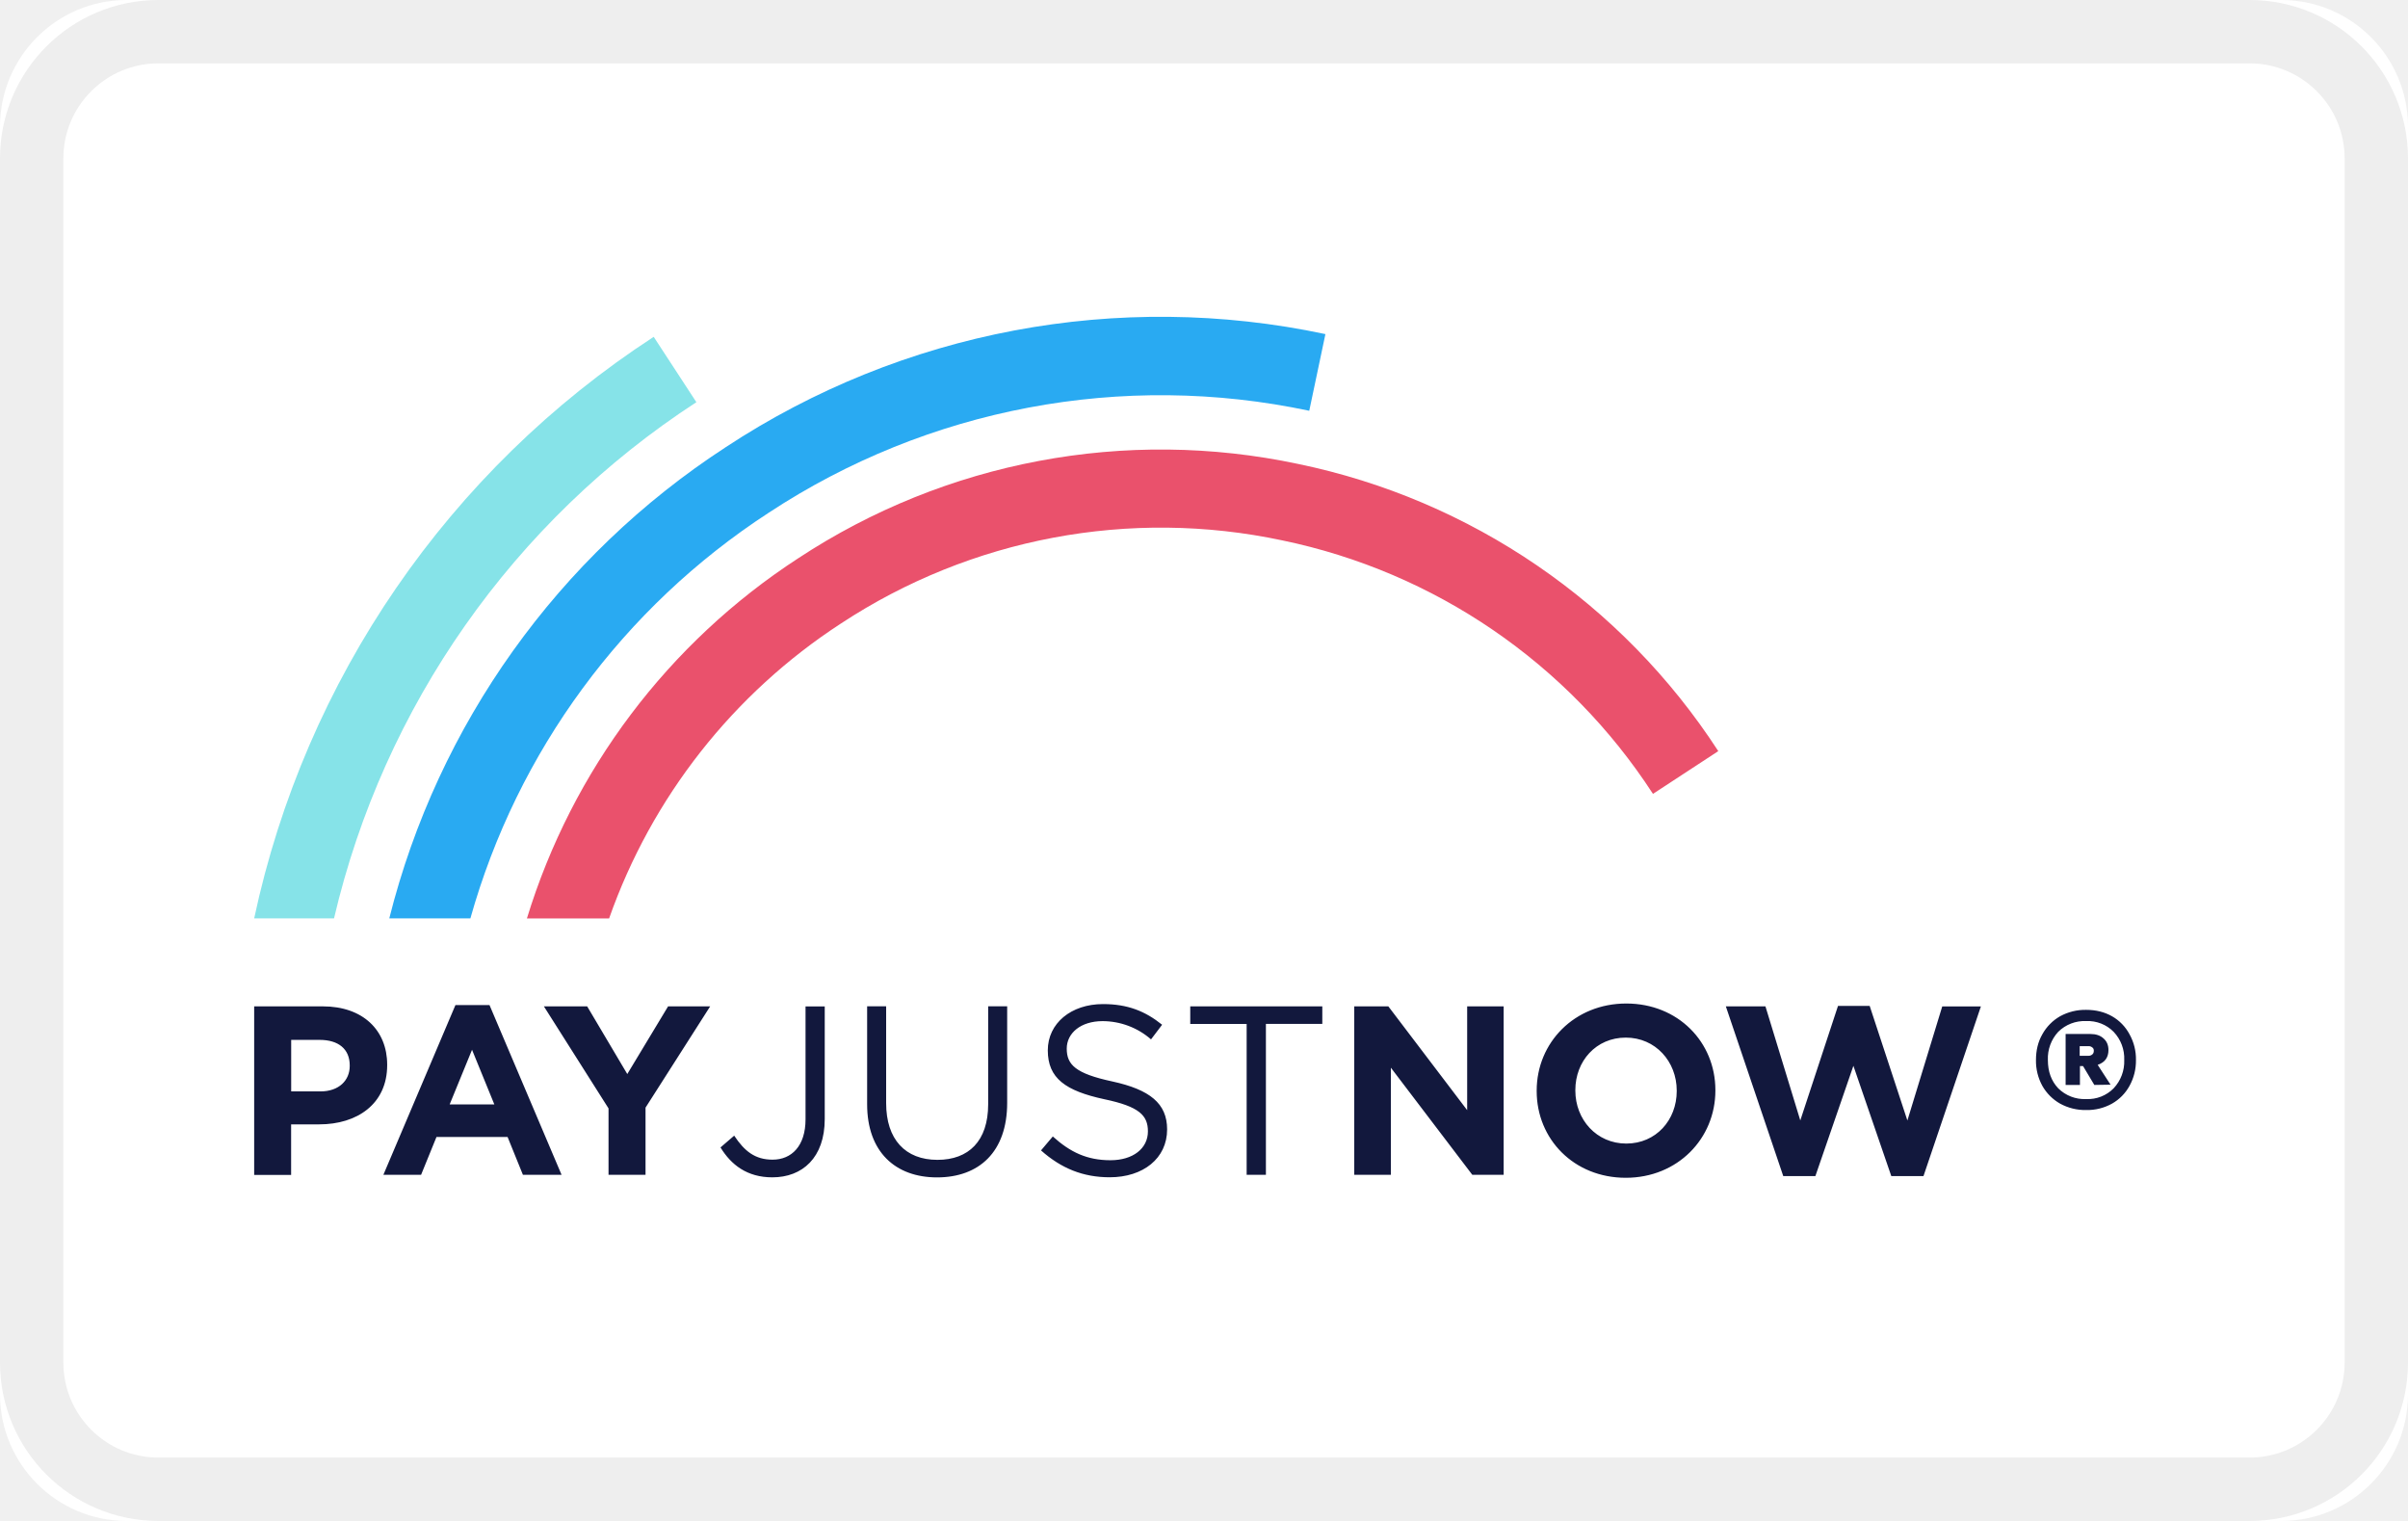
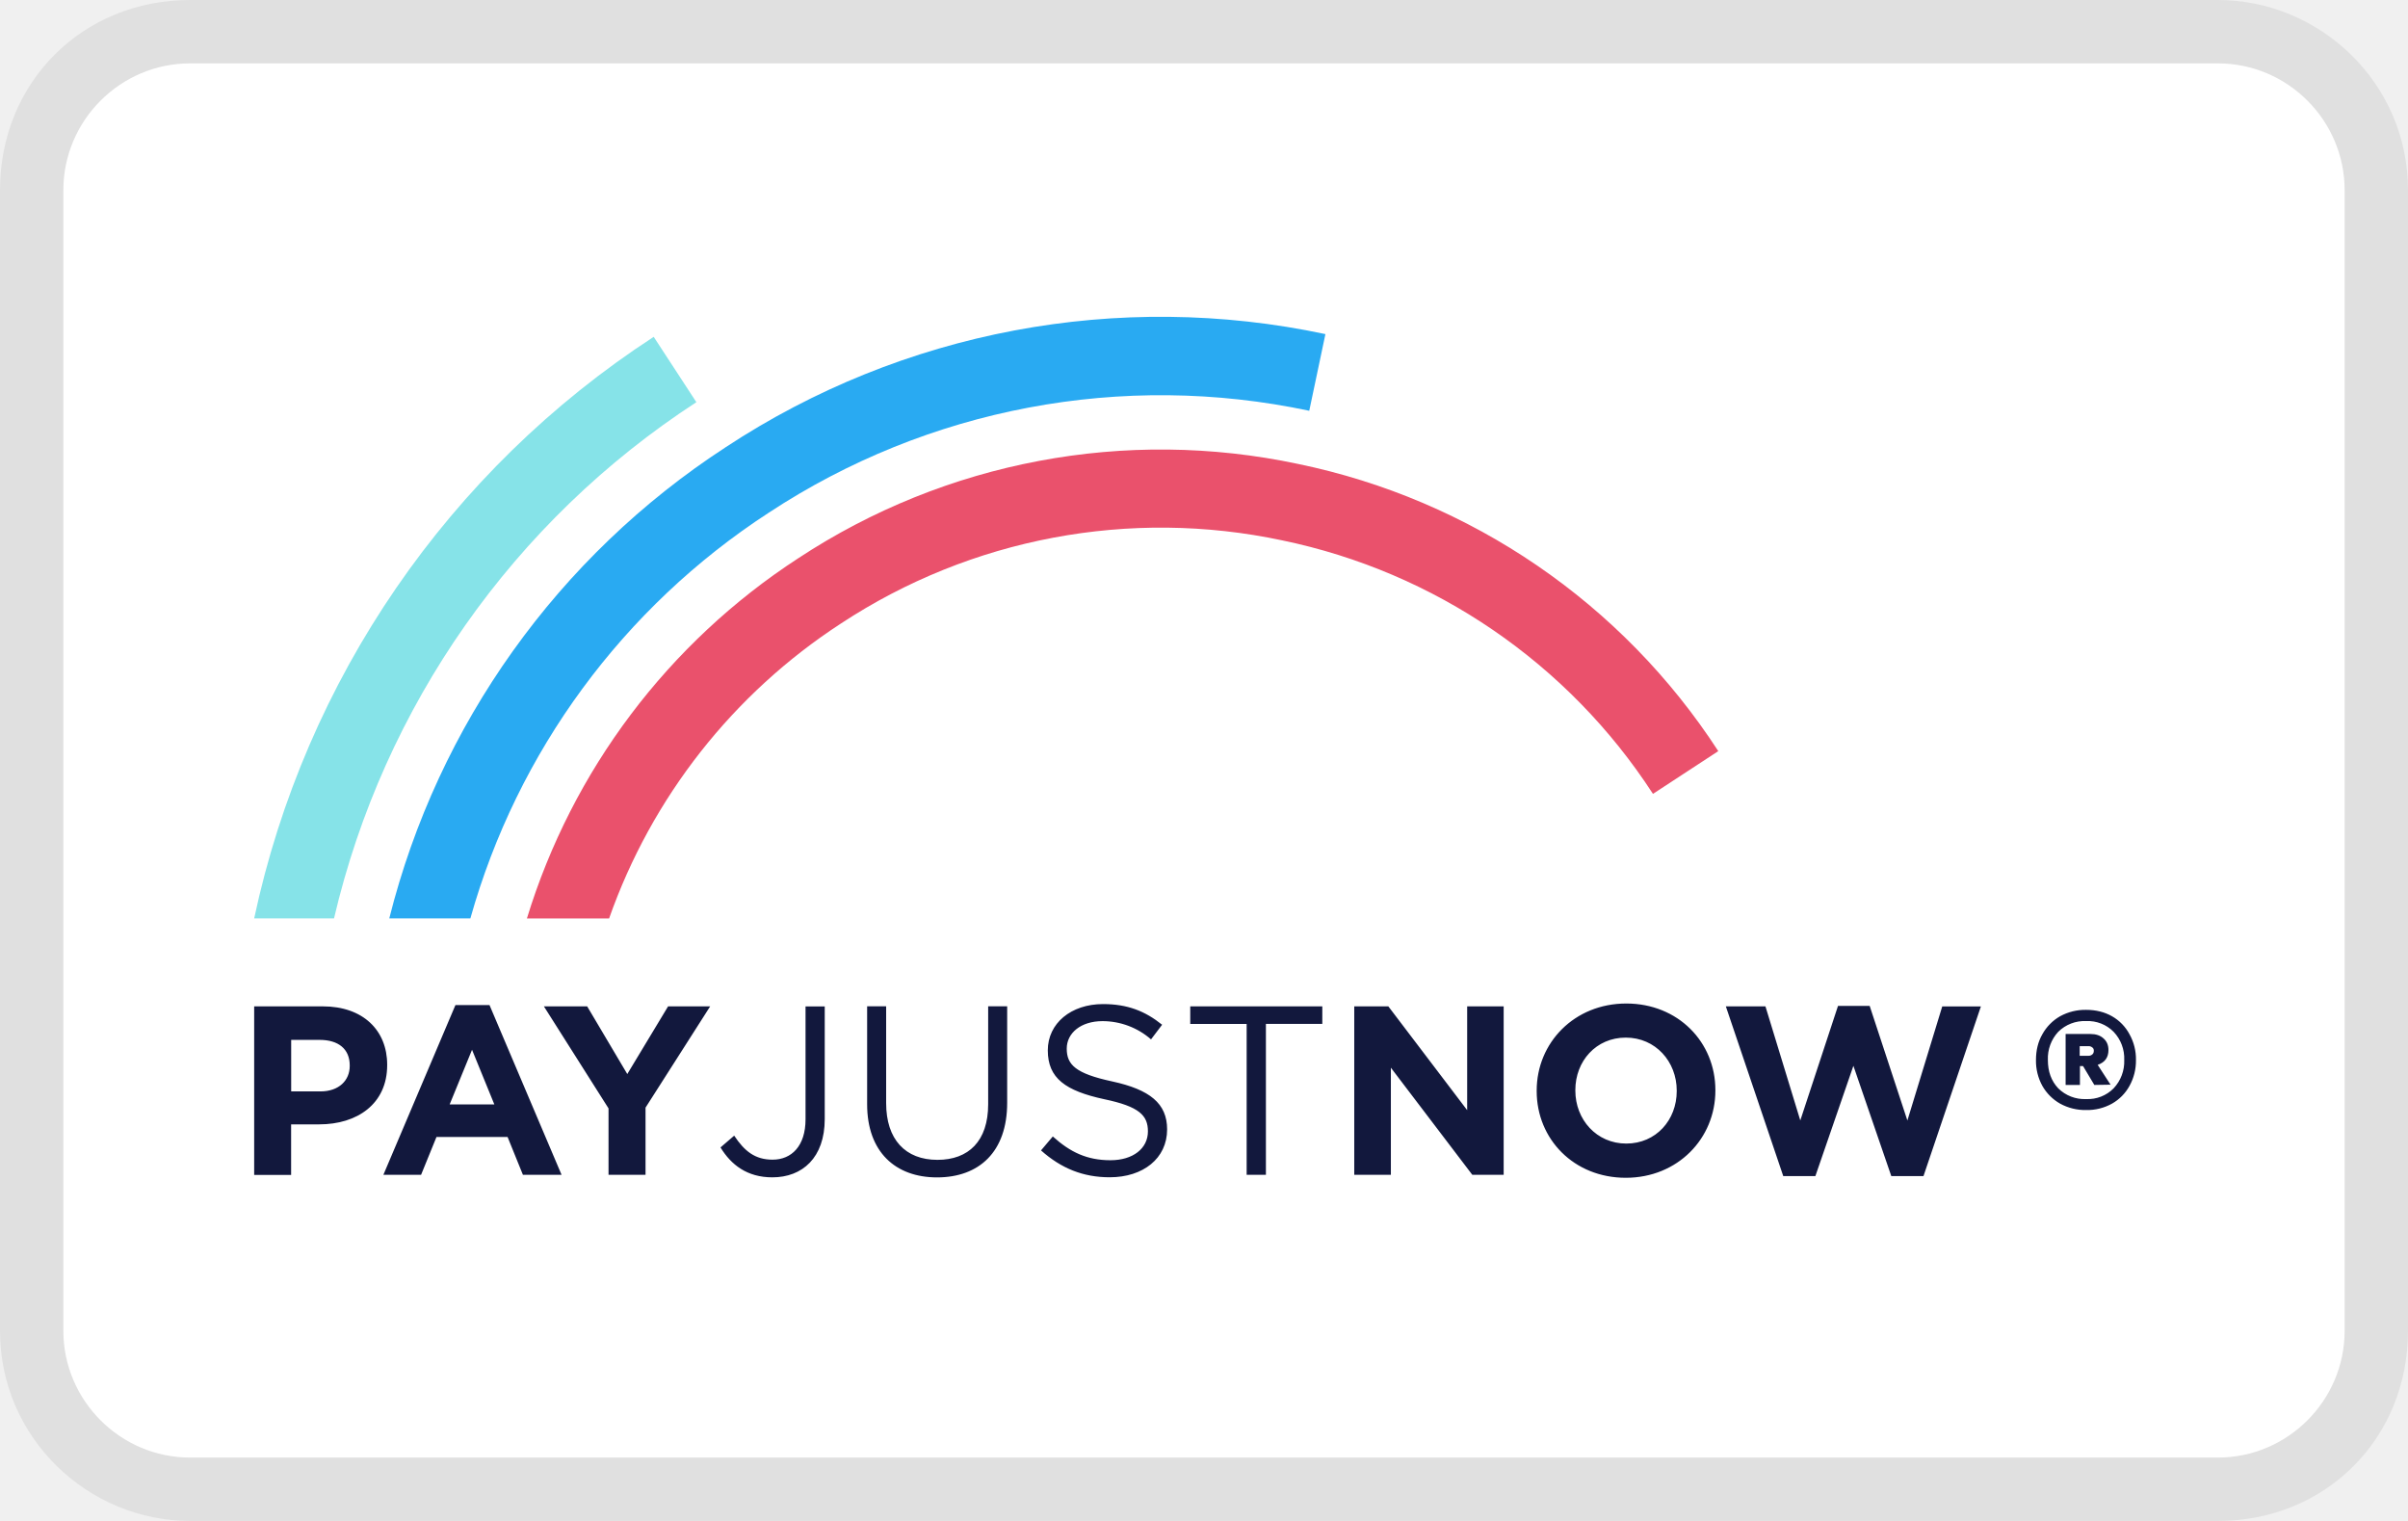
<svg xmlns="http://www.w3.org/2000/svg" width="38" height="24" viewBox="0 0 38 24" fill="none" aria-labelledby="pi-payjustnow" role="img">
-   <rect width="38" height="24" rx="2" fill="#fff" />
+   <path fill="#000" opacity=".07" d="M35 0H3C1.3 0 0 1.3 0 3v18c0 1.7 1.4 3 3 3h32c1.7 0 3-1.3 3-3V3c0-1.7-1.4-3-3-3z" />
+   <path fill="#fff" d="M35 1c1.1 0 2 .9 2 2v18c0 1.1-.9 2-2 2H3c-1.1 0-2-.9-2-2V3c0-1.1.9-2 2-2h32" />
  <path d="M27.115 11.853l-1.03.674a9.198 9.198 0 00-5.85-4 9.192 9.192 0 00-6.965 1.312 9.192 9.192 0 00-3.658 4.654H8.315a10.415 10.415 0 014.282-5.684 10.408 10.408 0 017.889-1.488 10.417 10.417 0 016.63 4.532z" fill="#EA516C" />
  <path d="M20.916 5.272l-.255 1.21a11.26 11.26 0 00-8.532 1.61 11.269 11.269 0 00-4.706 6.4h-1.28a12.504 12.504 0 015.31-7.436 12.486 12.486 0 019.463-1.784z" fill="#29AAF2" />
  <path d="M10.99 6.346a13.344 13.344 0 00-5.719 8.146h-1.26a14.573 14.573 0 016.305-9.177l.673 1.031z" fill="#86E3E8" />
  <path d="M5.038 17.742h-.444v.798h-.583v-2.66h1.084c.633 0 1.015.378 1.015.92v.007c0 .616-.477.935-1.072.935zm.481-.93c0-.262-.182-.403-.474-.403h-.45v.813h.462c.292 0 .462-.174.462-.401v-.01zM8.252 18.538l-.242-.597H6.888l-.243.597H6.05l1.137-2.678h.538l1.137 2.678h-.61zm-.803-1.973l-.353.862h.705l-.352-.862zM10.187 17.478v1.06h-.584V17.49l-1.02-1.61h.683l.633 1.068.644-1.068h.664l-1.02 1.598zM12.188 18.578c-.398 0-.651-.198-.818-.472l.216-.186c.163.246.33.379.606.379.3 0 .52-.216.52-.637v-1.781h.303v1.777c0 .61-.353.92-.827.92zM15.894 17.402c0 .775-.444 1.177-1.107 1.177-.656 0-1.103-.402-1.103-1.154v-1.546h.3v1.527c0 .574.303.896.81.896.49 0 .8-.295.8-.877v-1.546h.3v1.523zM17.554 17.065c.591.129.864.347.864.756 0 .459-.379.756-.906.756-.42 0-.765-.14-1.084-.424l.186-.22c.277.25.542.375.91.375.356 0 .591-.186.591-.455 0-.25-.133-.392-.69-.508-.61-.132-.89-.33-.89-.771 0-.426.367-.73.871-.73.387 0 .664.11.933.326l-.175.231a1.165 1.165 0 00-.765-.288c-.345 0-.565.19-.565.434 0 .252.136.393.72.518zM19.976 18.538h-.303v-2.38h-.89v-.278h2.084v.277h-.89v2.38zM23.234 18.538l-1.285-1.69v1.69h-.578V15.88h.538l1.244 1.638V15.88h.576v2.658h-.495zM25.656 18.585c-.819 0-1.406-.61-1.406-1.368v-.008c0-.756.595-1.374 1.414-1.374.818 0 1.406.61 1.406 1.366v.008c0 .756-.595 1.376-1.414 1.376zm.804-1.376c0-.457-.334-.836-.804-.836-.47 0-.796.372-.796.828v.008c0 .457.334.836.804.836.47 0 .796-.372.796-.828v-.008zM30.354 18.558h-.508l-.598-1.74-.6 1.74h-.507l-.906-2.678h.625l.55 1.8.595-1.807h.5l.595 1.808.55-1.8h.61l-.906 2.677zM32.921 17.516a.825.825 0 01-.411-.101.744.744 0 01-.28-.28.817.817 0 01-.101-.408c0-.153.033-.289.101-.407a.737.737 0 01.28-.284.825.825 0 01.411-.101c.154 0 .29.034.408.101a.71.71 0 01.276.284.803.803 0 01.102.407.817.817 0 01-.102.408.717.717 0 01-.276.28.804.804 0 01-.408.101zm0-.173a.572.572 0 00.434-.17.618.618 0 00.167-.446.61.61 0 00-.167-.445.573.573 0 00-.434-.17.59.59 0 00-.441.17.618.618 0 00-.163.445c0 .182.054.33.163.446a.59.59 0 00.441.17zm-.324-.223v-.804h.392c.086 0 .154.023.204.068.053.045.08.107.08.185 0 .118-.057.196-.17.234l.203.313-.256.004-.178-.298h-.049v.298h-.226zm.222-.46h.14a.086.086 0 00.057-.02c.017-.012.026-.032.026-.06 0-.025-.009-.043-.026-.053a.085.085 0 00-.057-.019h-.14v.151z" fill="#12183D" />
-   <rect x=".5" y=".5" width="37" height="23" rx="2" stroke="#000" stroke-opacity=".07" />
</svg>
